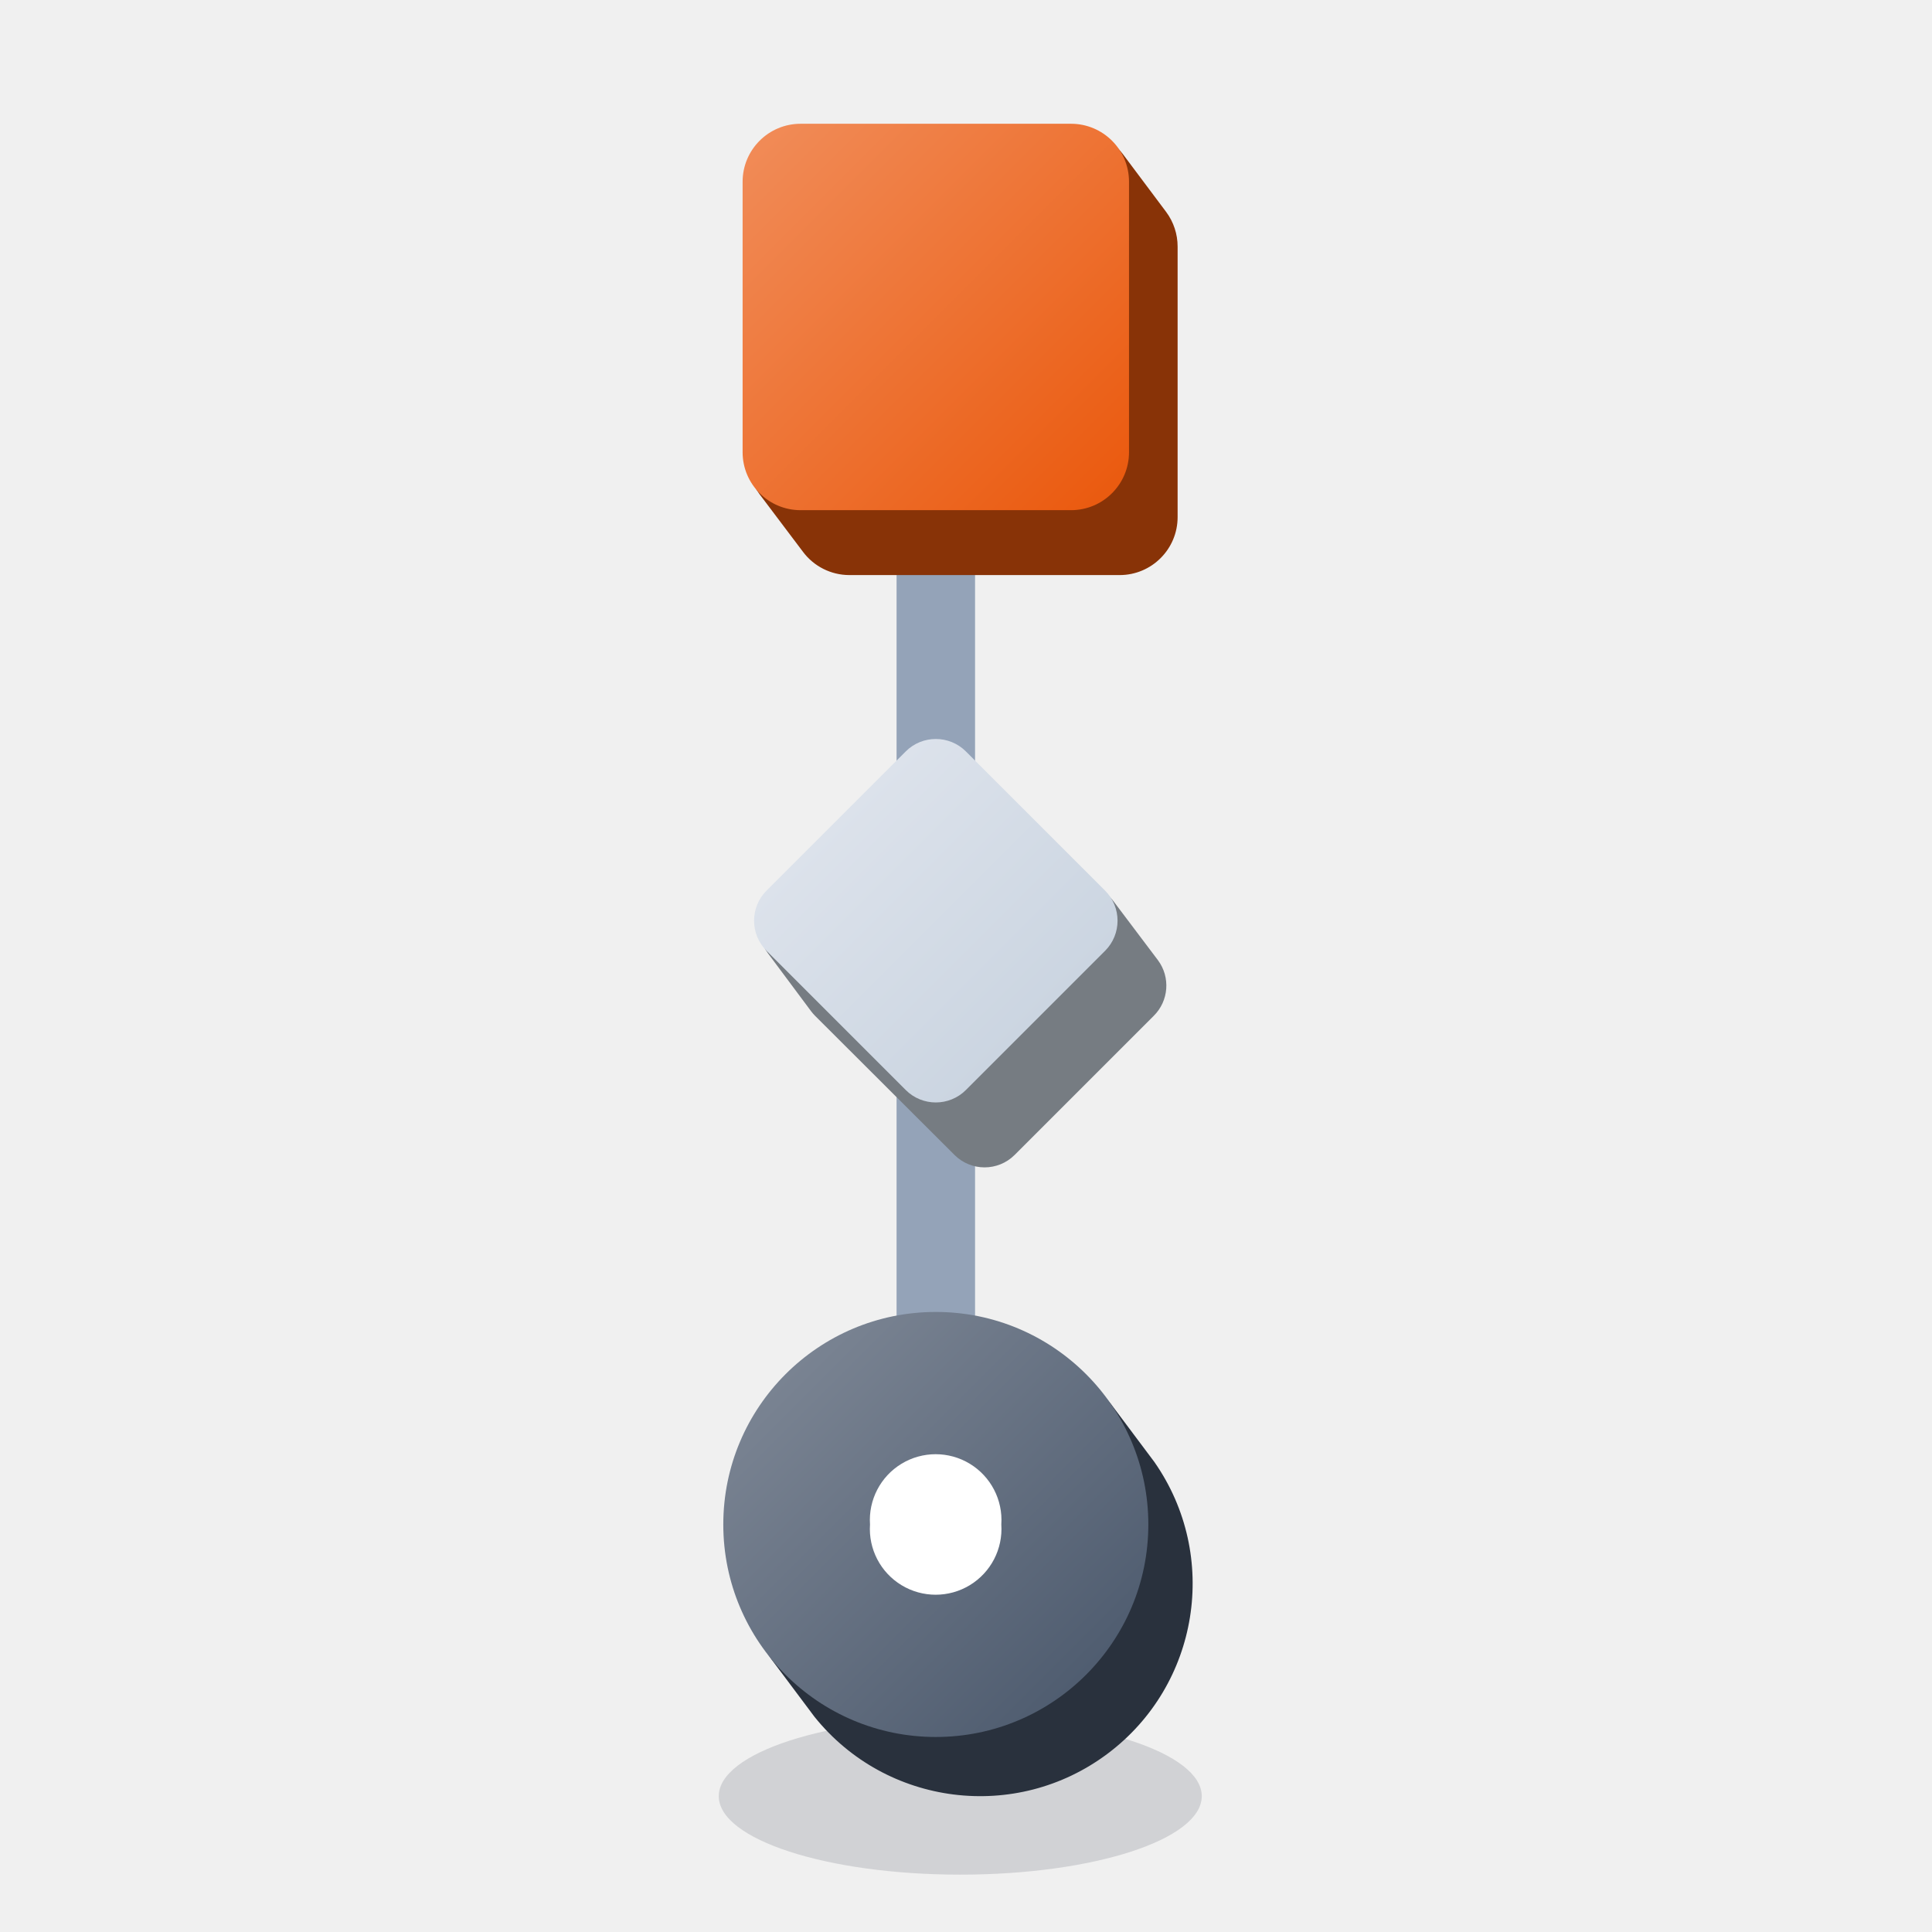
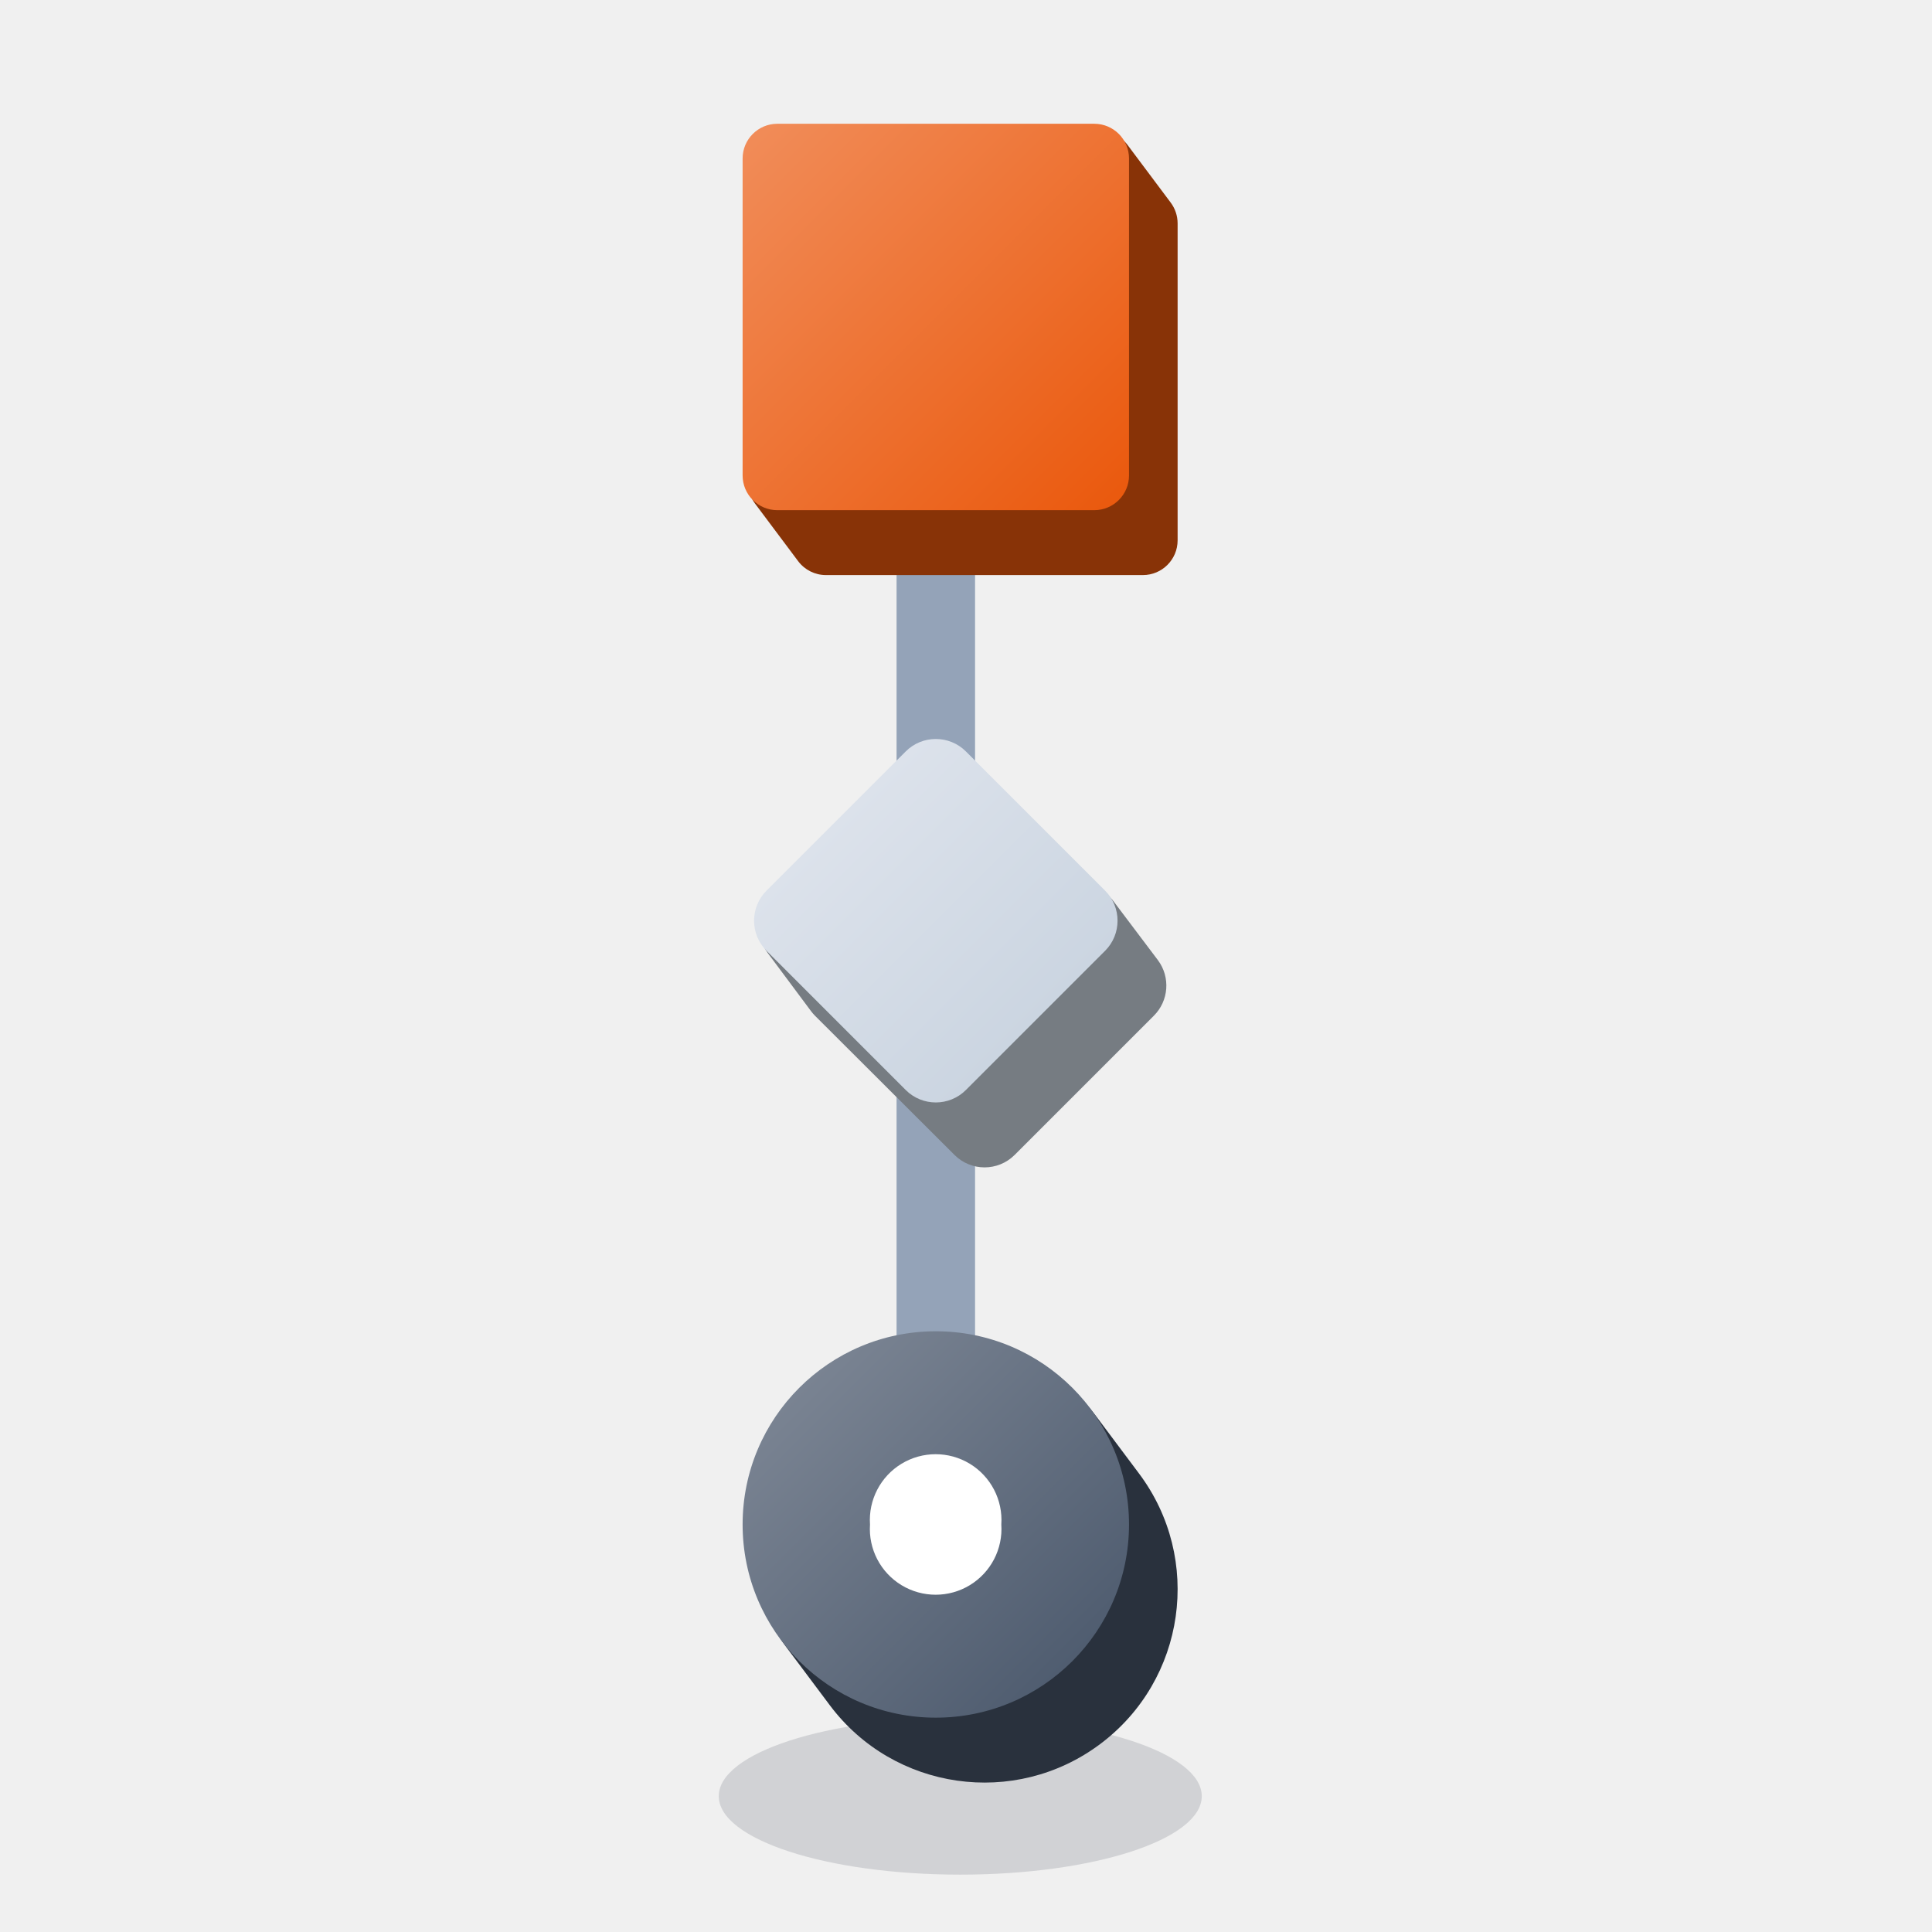
<svg xmlns="http://www.w3.org/2000/svg" viewBox="0 0 64 64" width="64" height="64">
  <defs>
    <linearGradient id="grad_person_grandfather_orange" x1="0" y1="0" x2="1" y2="1">
      <stop offset="0" stop-color="#F18D5A" />
      <stop offset="1" stop-color="#EA580C" />
    </linearGradient>
    <linearGradient id="grad_person_grandfather_mist_r45" x1="0" y1="0.5" x2="1" y2="0.5">
      <stop offset="0" stop-color="#DCE2EB" />
      <stop offset="1" stop-color="#CBD5E1" />
    </linearGradient>
    <linearGradient id="grad_person_grandfather_ink" x1="0" y1="0" x2="1" y2="1">
      <stop offset="0" stop-color="#828B99" />
      <stop offset="1" stop-color="#475569" />
    </linearGradient>
  </defs>
  <g class="shadow">
    <ellipse cx="31.81" cy="59.5" rx="8" ry="2.6" fill="#0F172A" opacity="0.14" />
  </g>
  <g class="links">
    <path d="M31 10.5L31 30.5" fill="none" stroke="#94A3B8" stroke-linecap="round" stroke-linejoin="round" stroke-width="2.6" />
    <path d="M31 30.5L31 50.5" fill="none" stroke="#94A3B8" stroke-linecap="round" stroke-linejoin="round" stroke-width="2.6" />
  </g>
  <g class="solids">
    <g>
-       <path d="M38.63 7.02A1.92 1.92 0 0 1 39.01 8.17L39.01 17.13A1.92 1.92 0 0 1 37.09 19.05L28.13 19.05A1.92 1.92 0 0 1 26.6 18.28L25.16 16.37A1.92 1.92 0 0 1 24.78 15.22L24.78 6.26A1.92 1.92 0 0 1 26.7 4.34L35.66 4.34A1.92 1.92 0 0 1 37.2 5.11Z" fill="#883307" />
-       <rect x="24.6" y="4.1" width="12.8" height="12.8" rx="1.92" fill="url(#grad_person_grandfather_orange)" />
+       <path d="M38.78 6.71A1.15 1.15 0 0 1 39.01 7.4L39.01 17.9A1.15 1.15 0 0 1 37.86 19.05L27.36 19.05A1.15 1.15 0 0 1 26.44 18.59L25.01 16.68A1.15 1.15 0 0 1 24.78 15.99L24.78 5.49A1.15 1.15 0 0 1 25.93 4.34L36.43 4.34A1.15 1.15 0 0 1 37.35 4.8Z" fill="#883307" />
+       <rect x="24.6" y="4.1" width="12.8" height="12.8" rx="1.15" fill="url(#grad_person_grandfather_orange)" />
    </g>
    <g>
      <path d="M38.36 31.81A1.41 1.41 0 0 1 38.22 33.65L33.61 38.26A1.41 1.41 0 0 1 31.62 38.26L27 33.65A1.41 1.41 0 0 1 26.87 33.5L25.44 31.58A1.41 1.41 0 0 1 25.57 29.74L30.18 25.13A1.41 1.41 0 0 1 32.18 25.13L36.79 29.74A1.41 1.41 0 0 1 36.92 29.9Z" fill="#767C82" />
      <rect x="26.33" y="25.83" width="9.34" height="9.34" rx="1.41" transform="rotate(45 31 30.5)" fill="url(#grad_person_grandfather_mist_r45)" />
    </g>
    <g>
-       <path d="M25.55 54.96L26.98 56.87A7.04 7.04 0 0 0 38.24 48.43L36.81 46.52A7.04 7.04 0 0 0 25.55 54.96Z" fill="#29313D" />
-       <circle cx="31" cy="50.5" r="7.04" fill="url(#grad_person_grandfather_ink)" />
+       <path d="M26.06 54.58L27.49 56.49A6.4 6.4 0 0 0 37.73 48.81L36.3 46.9A6.4 6.4 0 0 0 26.06 54.58Z" fill="#29313D" />
+       <circle cx="31" cy="50.5" r="6.4" fill="url(#grad_person_grandfather_ink)" />
    </g>
  </g>
  <g class="marks">
    <path d="M28.82 50.5a2.18 2.18 0 1 0 4.35 0a2.18 2.18 0 1 0 -4.35 0Z" fill="#FFFFFF" />
  </g>
</svg>
